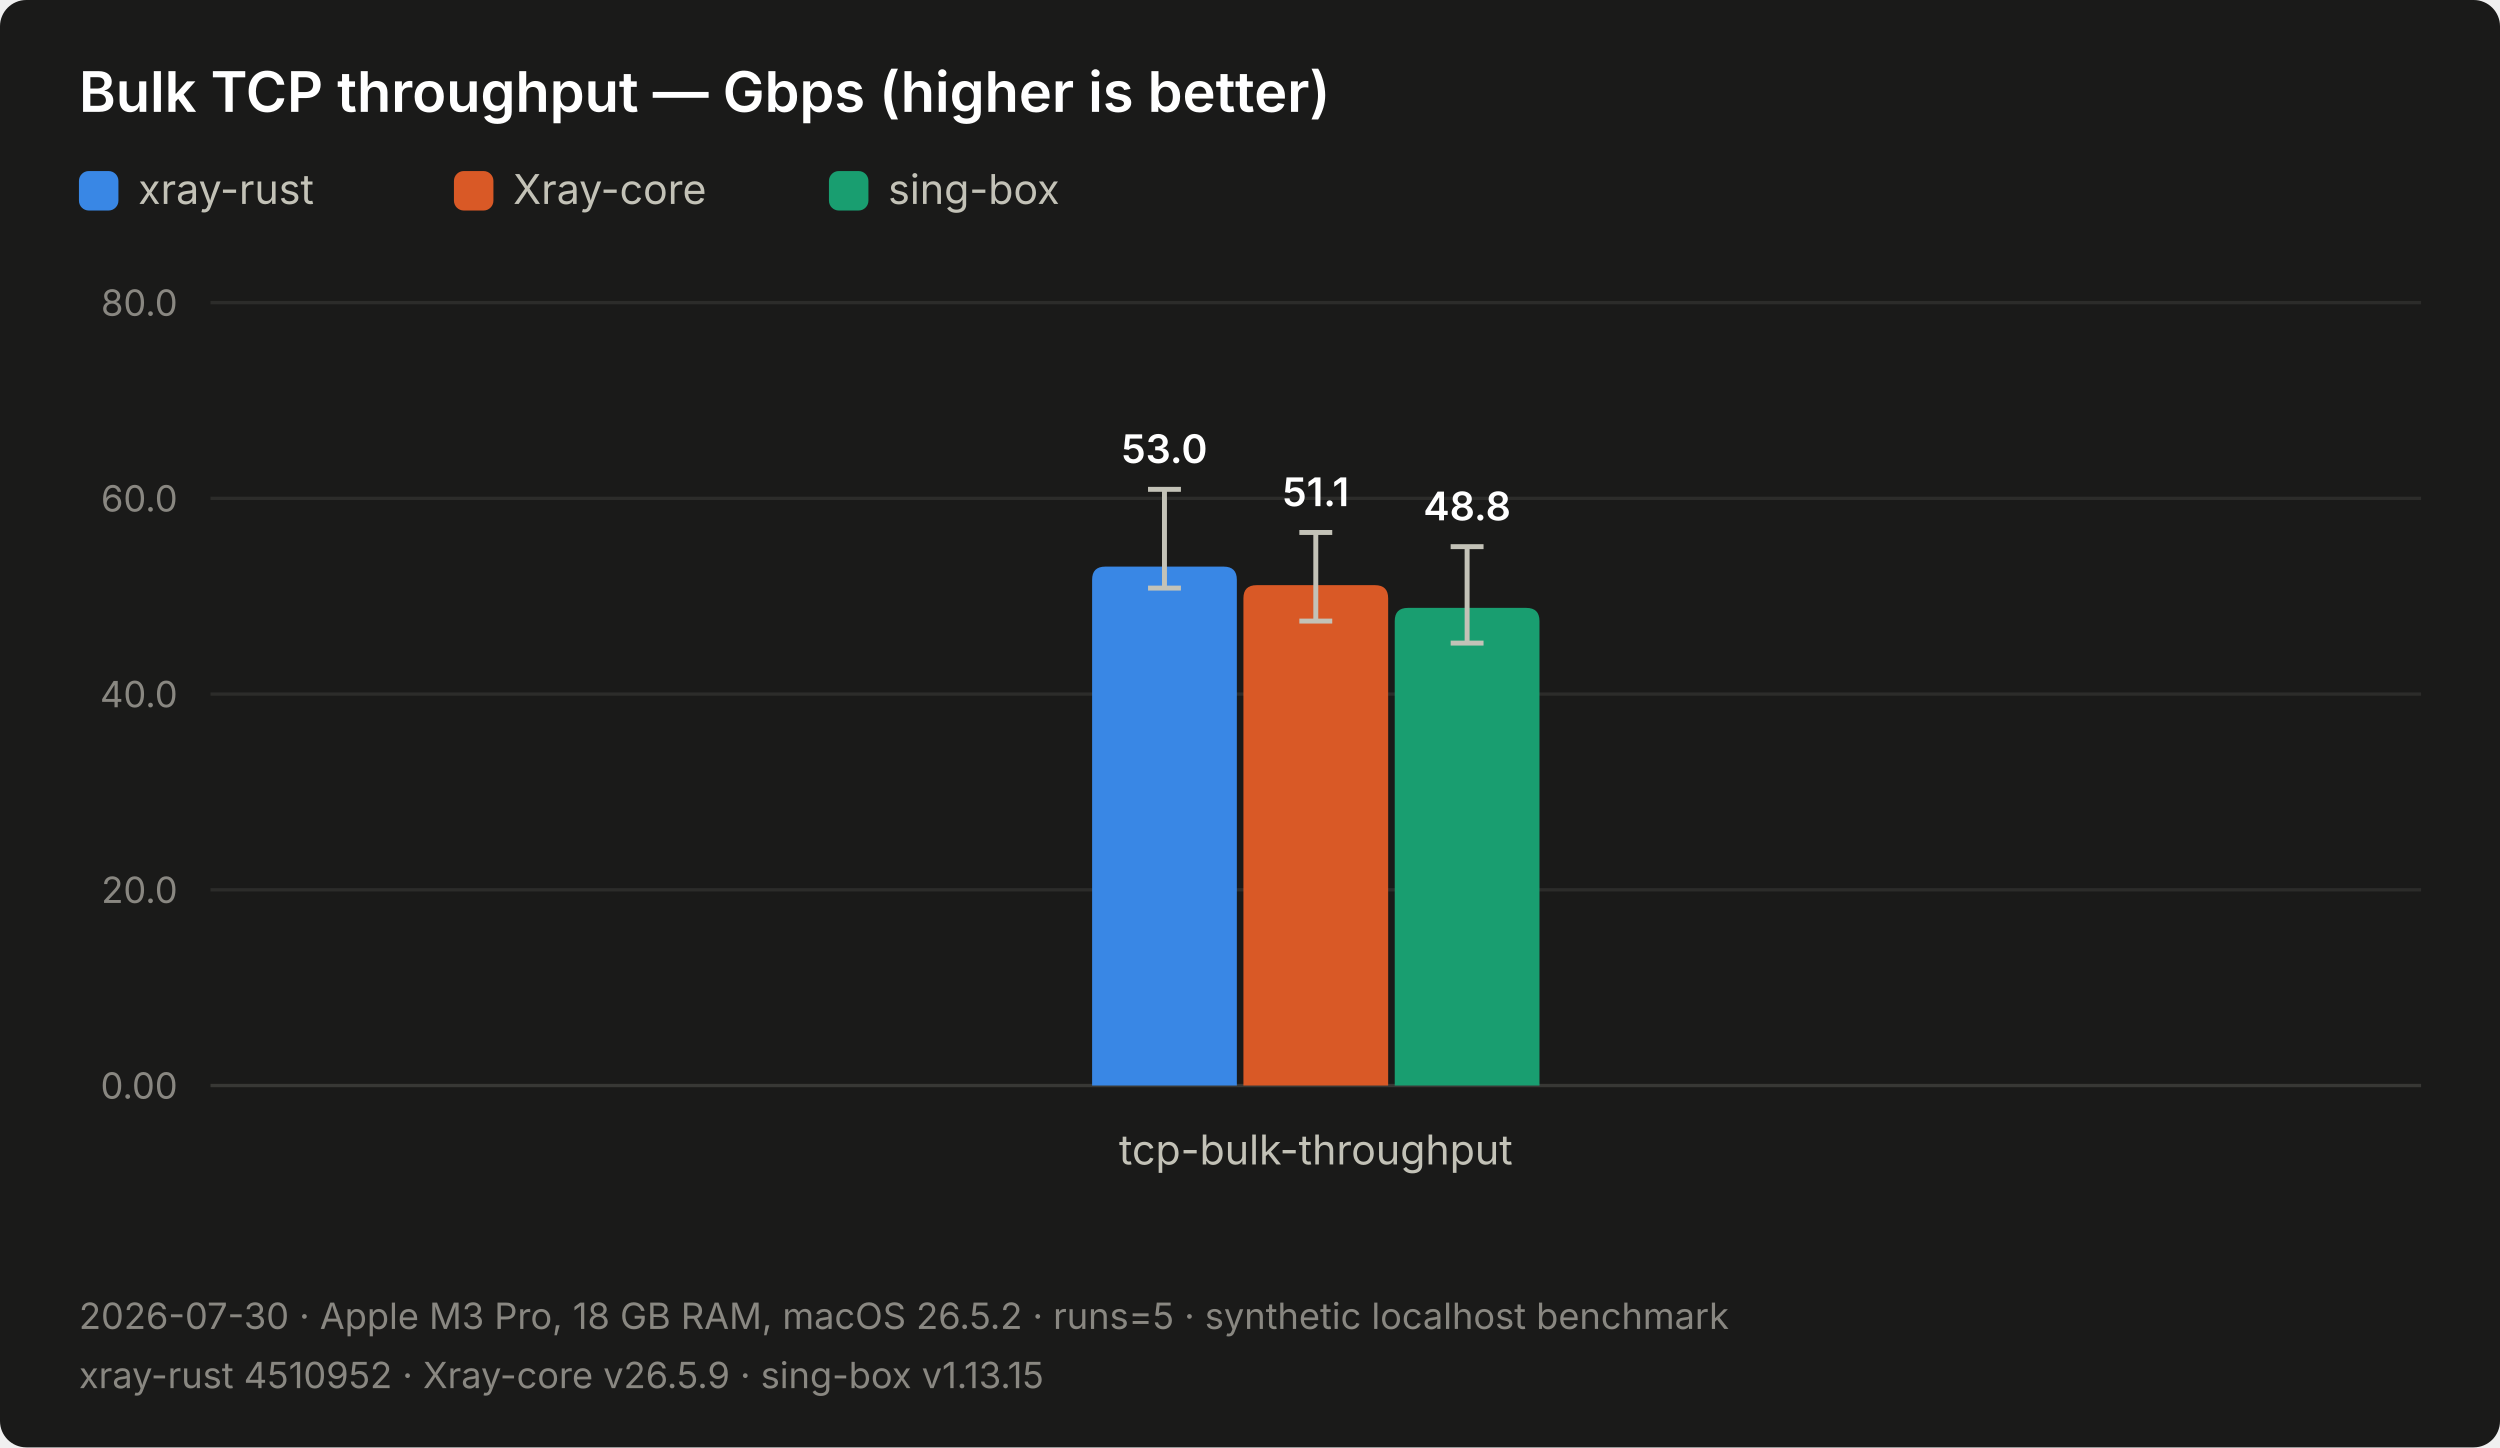
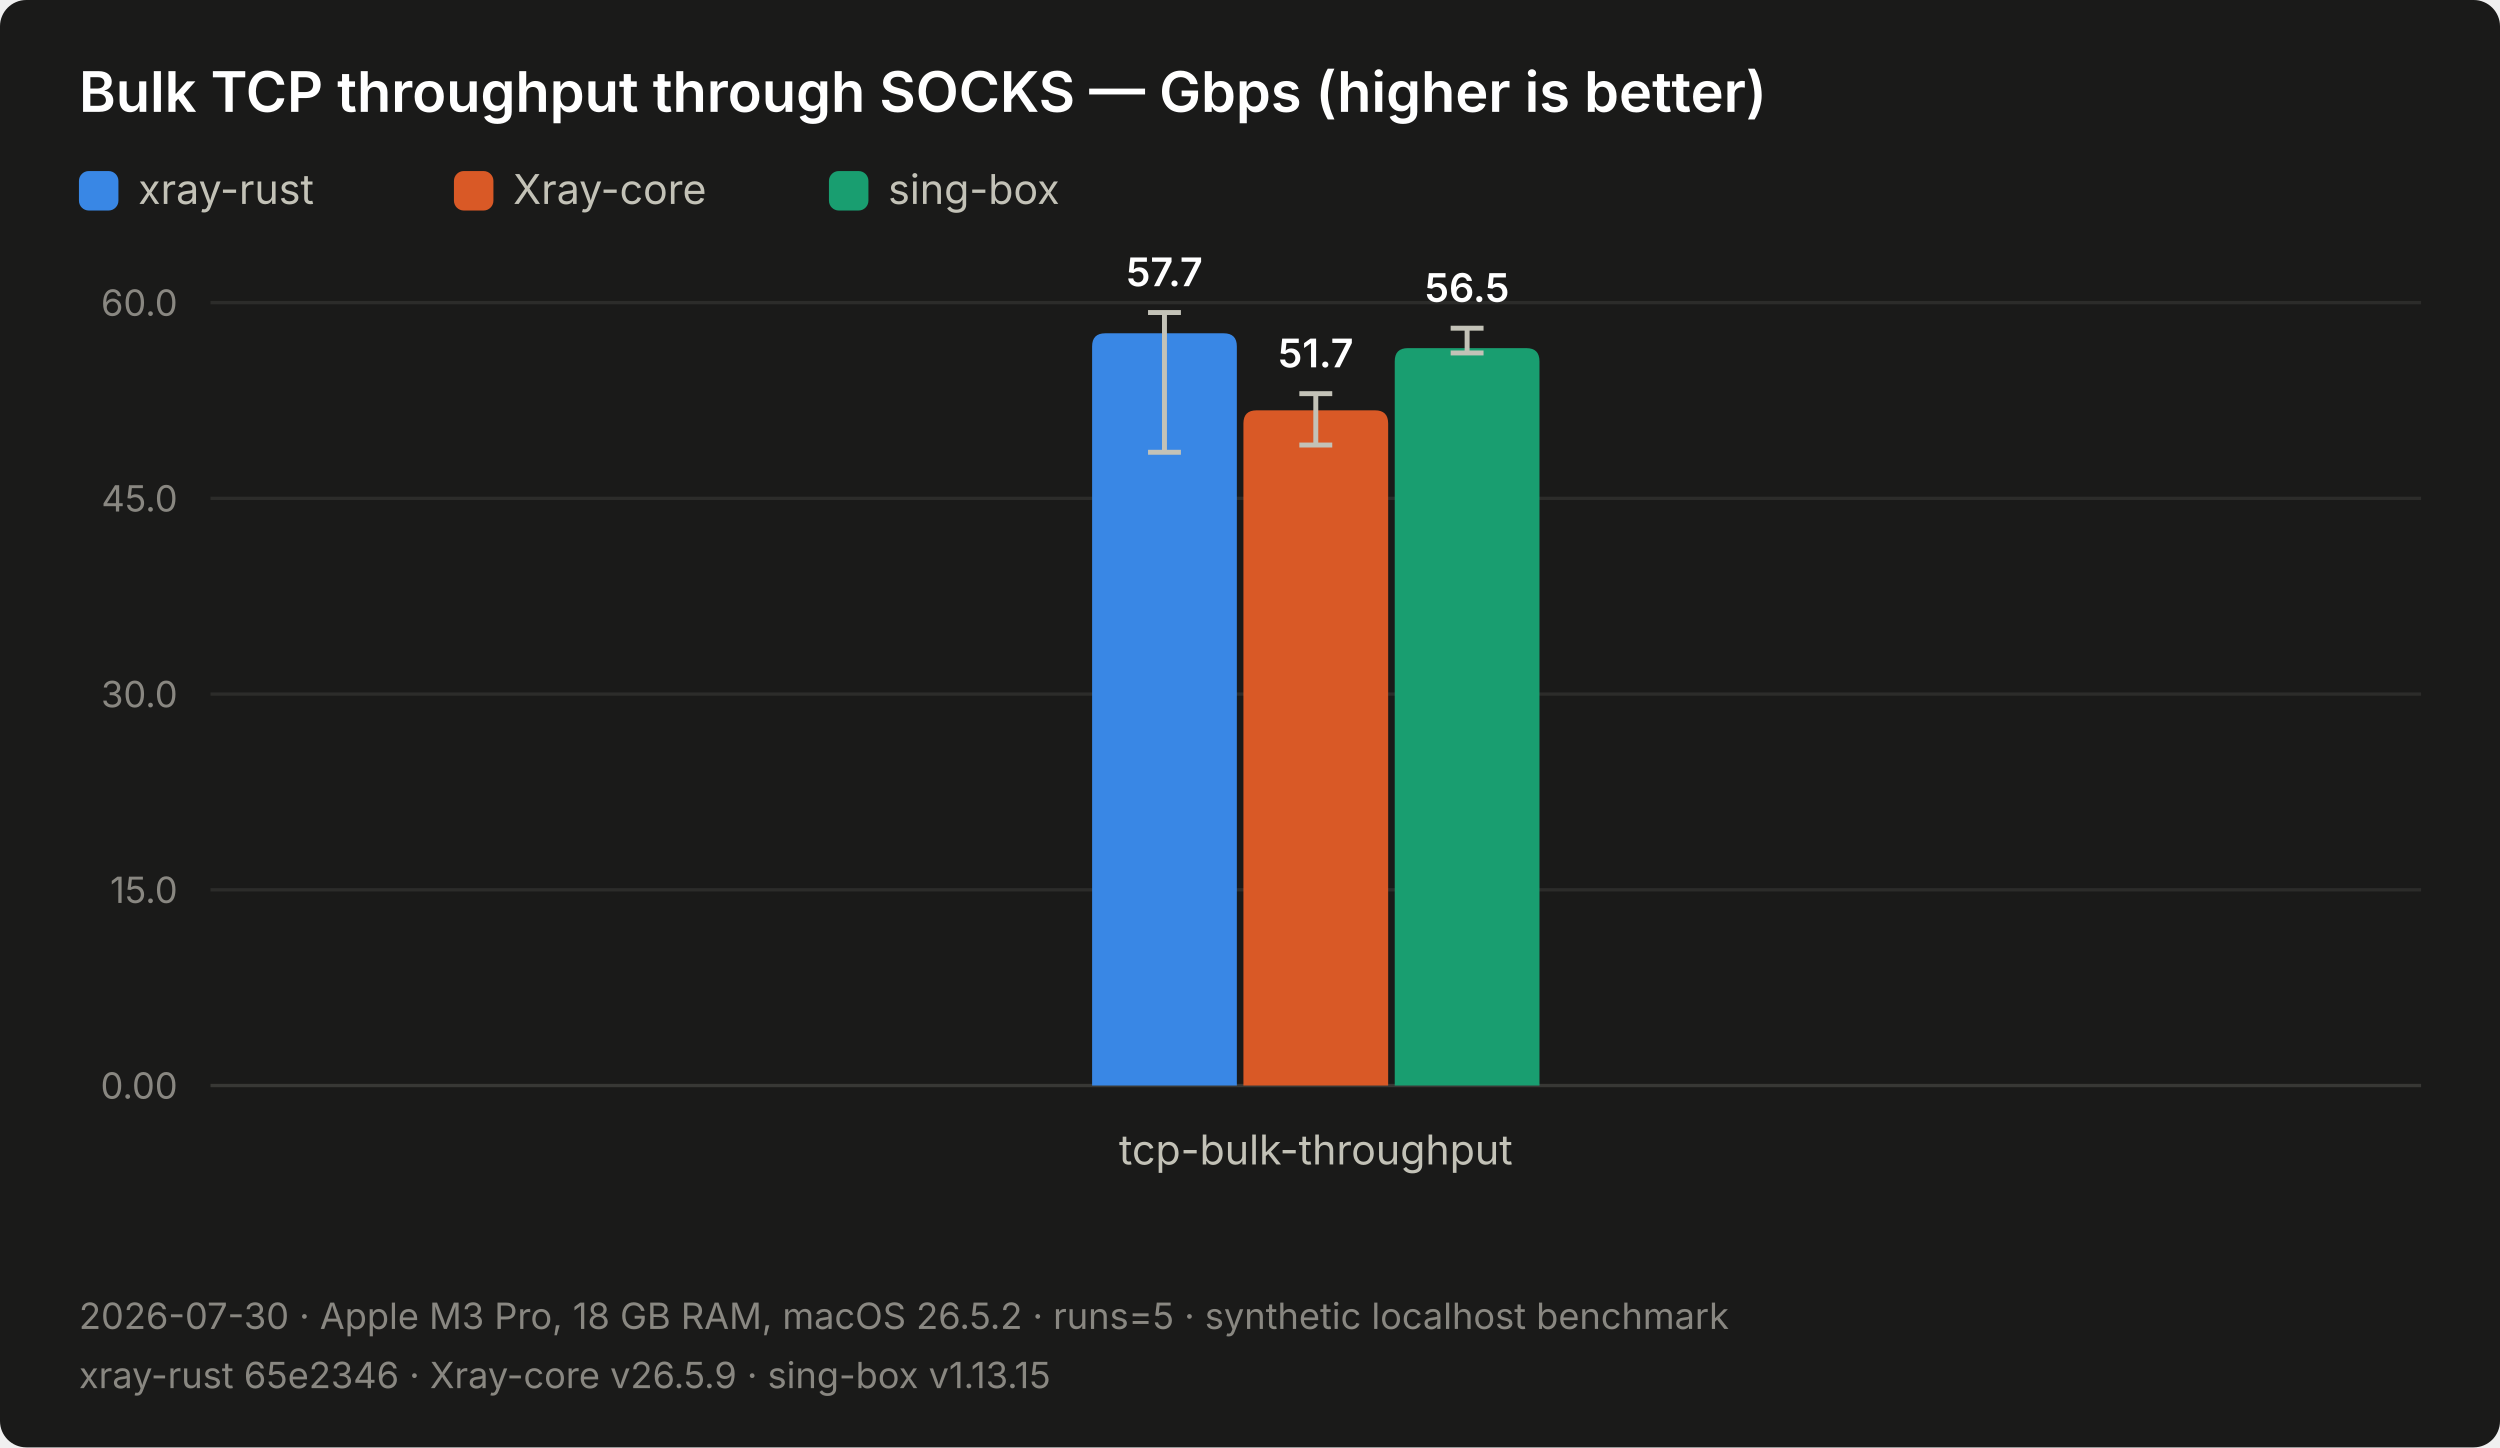
- <svg xmlns="http://www.w3.org/2000/svg" width="760" height="440" viewBox="0 0 760 440" role="img" aria-label="Bulk TCP throughput — Gbps (higher is better)">
+ <svg xmlns="http://www.w3.org/2000/svg" width="760" height="440" viewBox="0 0 760 440" role="img" aria-label="Bulk TCP throughput through SOCKS — Gbps (higher is better)">
  <rect width="760" height="440" fill="#1a1a19" rx="8" />
-   <text x="24" y="34" font-family="system-ui, -apple-system, 'Segoe UI', sans-serif" font-size="17" font-weight="600" fill="#ffffff">Bulk TCP throughput — Gbps (higher is better)</text>
+   <text x="24" y="34" font-family="system-ui, -apple-system, 'Segoe UI', sans-serif" font-size="17" font-weight="600" fill="#ffffff">Bulk TCP throughput through SOCKS — Gbps (higher is better)</text>
  <rect x="24.00" y="52" width="12" height="12" rx="3" fill="#3987e5" />
  <text x="42.00" y="62" font-family="system-ui, -apple-system, 'Segoe UI', sans-serif" font-size="12.5" fill="#c3c2b7">xray-rust</text>
  <rect x="138.00" y="52" width="12" height="12" rx="3" fill="#d95926" />
  <text x="156.00" y="62" font-family="system-ui, -apple-system, 'Segoe UI', sans-serif" font-size="12.5" fill="#c3c2b7">Xray-core</text>
  <rect x="252.00" y="52" width="12" height="12" rx="3" fill="#199e70" />
  <text x="270.00" y="62" font-family="system-ui, -apple-system, 'Segoe UI', sans-serif" font-size="12.5" fill="#c3c2b7">sing-box</text>
  <text x="54" y="334.00" font-family="system-ui, -apple-system, 'Segoe UI', sans-serif" font-size="11" fill="#898781" text-anchor="end">0.00</text>
  <line x1="64" y1="270.50" x2="736" y2="270.50" stroke="#2c2c2a" stroke-width="1" />
-   <text x="54" y="274.50" font-family="system-ui, -apple-system, 'Segoe UI', sans-serif" font-size="11" fill="#898781" text-anchor="end">20.0</text>
+   <text x="54" y="274.50" font-family="system-ui, -apple-system, 'Segoe UI', sans-serif" font-size="11" fill="#898781" text-anchor="end">15.0</text>
  <line x1="64" y1="211.00" x2="736" y2="211.00" stroke="#2c2c2a" stroke-width="1" />
-   <text x="54" y="215.00" font-family="system-ui, -apple-system, 'Segoe UI', sans-serif" font-size="11" fill="#898781" text-anchor="end">40.0</text>
+   <text x="54" y="215.00" font-family="system-ui, -apple-system, 'Segoe UI', sans-serif" font-size="11" fill="#898781" text-anchor="end">30.0</text>
  <line x1="64" y1="151.50" x2="736" y2="151.50" stroke="#2c2c2a" stroke-width="1" />
-   <text x="54" y="155.50" font-family="system-ui, -apple-system, 'Segoe UI', sans-serif" font-size="11" fill="#898781" text-anchor="end">60.0</text>
+   <text x="54" y="155.50" font-family="system-ui, -apple-system, 'Segoe UI', sans-serif" font-size="11" fill="#898781" text-anchor="end">45.0</text>
  <line x1="64" y1="92.00" x2="736" y2="92.00" stroke="#2c2c2a" stroke-width="1" />
-   <text x="54" y="96.00" font-family="system-ui, -apple-system, 'Segoe UI', sans-serif" font-size="11" fill="#898781" text-anchor="end">80.0</text>
+   <text x="54" y="96.00" font-family="system-ui, -apple-system, 'Segoe UI', sans-serif" font-size="11" fill="#898781" text-anchor="end">60.0</text>
  <line x1="64" y1="330" x2="736" y2="330" stroke="#383835" stroke-width="1" />
-   <path d="M 332.00 330.00 L 332.00 176.25 Q 332.00 172.25 336.00 172.25 L 372.00 172.25 Q 376.00 172.25 376.00 176.25 L 376.00 330.00 Z" fill="#3987e5" />
-   <line x1="354.00" y1="178.78" x2="354.00" y2="148.76" stroke="#c3c2b7" stroke-width="1.5" />
-   <line x1="349.00" y1="178.78" x2="359.00" y2="178.78" stroke="#c3c2b7" stroke-width="1.5" />
-   <line x1="349.00" y1="148.76" x2="359.00" y2="148.76" stroke="#c3c2b7" stroke-width="1.5" />
-   <text x="354.00" y="140.76" font-family="system-ui, -apple-system, 'Segoe UI', sans-serif" font-size="12" font-weight="600" fill="#ffffff" text-anchor="middle">53.0</text>
-   <path d="M 378.00 330.00 L 378.00 181.89 Q 378.00 177.89 382.00 177.89 L 418.00 177.89 Q 422.00 177.89 422.00 181.89 L 422.00 330.00 Z" fill="#d95926" />
-   <line x1="400.00" y1="188.81" x2="400.00" y2="161.87" stroke="#c3c2b7" stroke-width="1.5" />
-   <line x1="395.00" y1="188.81" x2="405.00" y2="188.81" stroke="#c3c2b7" stroke-width="1.5" />
-   <line x1="395.00" y1="161.87" x2="405.00" y2="161.87" stroke="#c3c2b7" stroke-width="1.5" />
-   <text x="400.00" y="153.87" font-family="system-ui, -apple-system, 'Segoe UI', sans-serif" font-size="12" font-weight="600" fill="#ffffff" text-anchor="middle">51.1</text>
-   <path d="M 424.00 330.00 L 424.00 188.80 Q 424.00 184.80 428.00 184.80 L 464.00 184.80 Q 468.00 184.80 468.00 188.80 L 468.00 330.00 Z" fill="#199e70" />
-   <line x1="446.00" y1="195.50" x2="446.00" y2="166.18" stroke="#c3c2b7" stroke-width="1.5" />
-   <line x1="441.00" y1="195.50" x2="451.00" y2="195.50" stroke="#c3c2b7" stroke-width="1.5" />
-   <line x1="441.00" y1="166.18" x2="451.00" y2="166.18" stroke="#c3c2b7" stroke-width="1.5" />
-   <text x="446.00" y="158.18" font-family="system-ui, -apple-system, 'Segoe UI', sans-serif" font-size="12" font-weight="600" fill="#ffffff" text-anchor="middle">48.8</text>
+   <path d="M 332.00 330.00 L 332.00 105.32 Q 332.00 101.32 336.00 101.32 L 372.00 101.32 Q 376.00 101.32 376.00 105.32 L 376.00 330.00 Z" fill="#3987e5" />
+   <line x1="354.00" y1="137.49" x2="354.00" y2="95.01" stroke="#c3c2b7" stroke-width="1.5" />
+   <line x1="349.00" y1="137.49" x2="359.00" y2="137.49" stroke="#c3c2b7" stroke-width="1.5" />
+   <line x1="349.00" y1="95.01" x2="359.00" y2="95.01" stroke="#c3c2b7" stroke-width="1.5" />
+   <text x="354.00" y="87.01" font-family="system-ui, -apple-system, 'Segoe UI', sans-serif" font-size="12" font-weight="600" fill="#ffffff" text-anchor="middle">57.7</text>
+   <path d="M 378.00 330.00 L 378.00 128.74 Q 378.00 124.74 382.00 124.74 L 418.00 124.74 Q 422.00 124.74 422.00 128.74 L 422.00 330.00 Z" fill="#d95926" />
+   <line x1="400.00" y1="135.29" x2="400.00" y2="119.67" stroke="#c3c2b7" stroke-width="1.5" />
+   <line x1="395.00" y1="135.29" x2="405.00" y2="135.29" stroke="#c3c2b7" stroke-width="1.5" />
+   <line x1="395.00" y1="119.67" x2="405.00" y2="119.67" stroke="#c3c2b7" stroke-width="1.5" />
+   <text x="400.00" y="111.67" font-family="system-ui, -apple-system, 'Segoe UI', sans-serif" font-size="12" font-weight="600" fill="#ffffff" text-anchor="middle">51.7</text>
+   <path d="M 424.00 330.00 L 424.00 109.83 Q 424.00 105.83 428.00 105.83 L 464.00 105.83 Q 468.00 105.83 468.00 109.83 L 468.00 330.00 Z" fill="#199e70" />
+   <line x1="446.00" y1="107.30" x2="446.00" y2="99.77" stroke="#c3c2b7" stroke-width="1.5" />
+   <line x1="441.00" y1="107.30" x2="451.00" y2="107.30" stroke="#c3c2b7" stroke-width="1.5" />
+   <line x1="441.00" y1="99.77" x2="451.00" y2="99.77" stroke="#c3c2b7" stroke-width="1.5" />
+   <text x="446.00" y="91.77" font-family="system-ui, -apple-system, 'Segoe UI', sans-serif" font-size="12" font-weight="600" fill="#ffffff" text-anchor="middle">56.5</text>
  <text x="400.00" y="354" font-family="system-ui, -apple-system, 'Segoe UI', sans-serif" font-size="12.5" fill="#c3c2b7" text-anchor="middle">tcp-bulk-throughput</text>
  <text x="24" y="404" font-family="system-ui, -apple-system, 'Segoe UI', sans-serif" font-size="11" fill="#898781">2026-07-30 · Apple M3 Pro, 18 GB RAM, macOS 26.5.2 · runs=5 · synthetic localhost benchmark</text>
-   <text x="24" y="422" font-family="system-ui, -apple-system, 'Segoe UI', sans-serif" font-size="11" fill="#898781">xray-rust 4510952 · Xray-core v26.5.9 · sing-box v1.13.15</text>
+   <text x="24" y="422" font-family="system-ui, -apple-system, 'Segoe UI', sans-serif" font-size="11" fill="#898781">xray-rust 65e2346 · Xray-core v26.5.9 · sing-box v1.13.15</text>
</svg>
